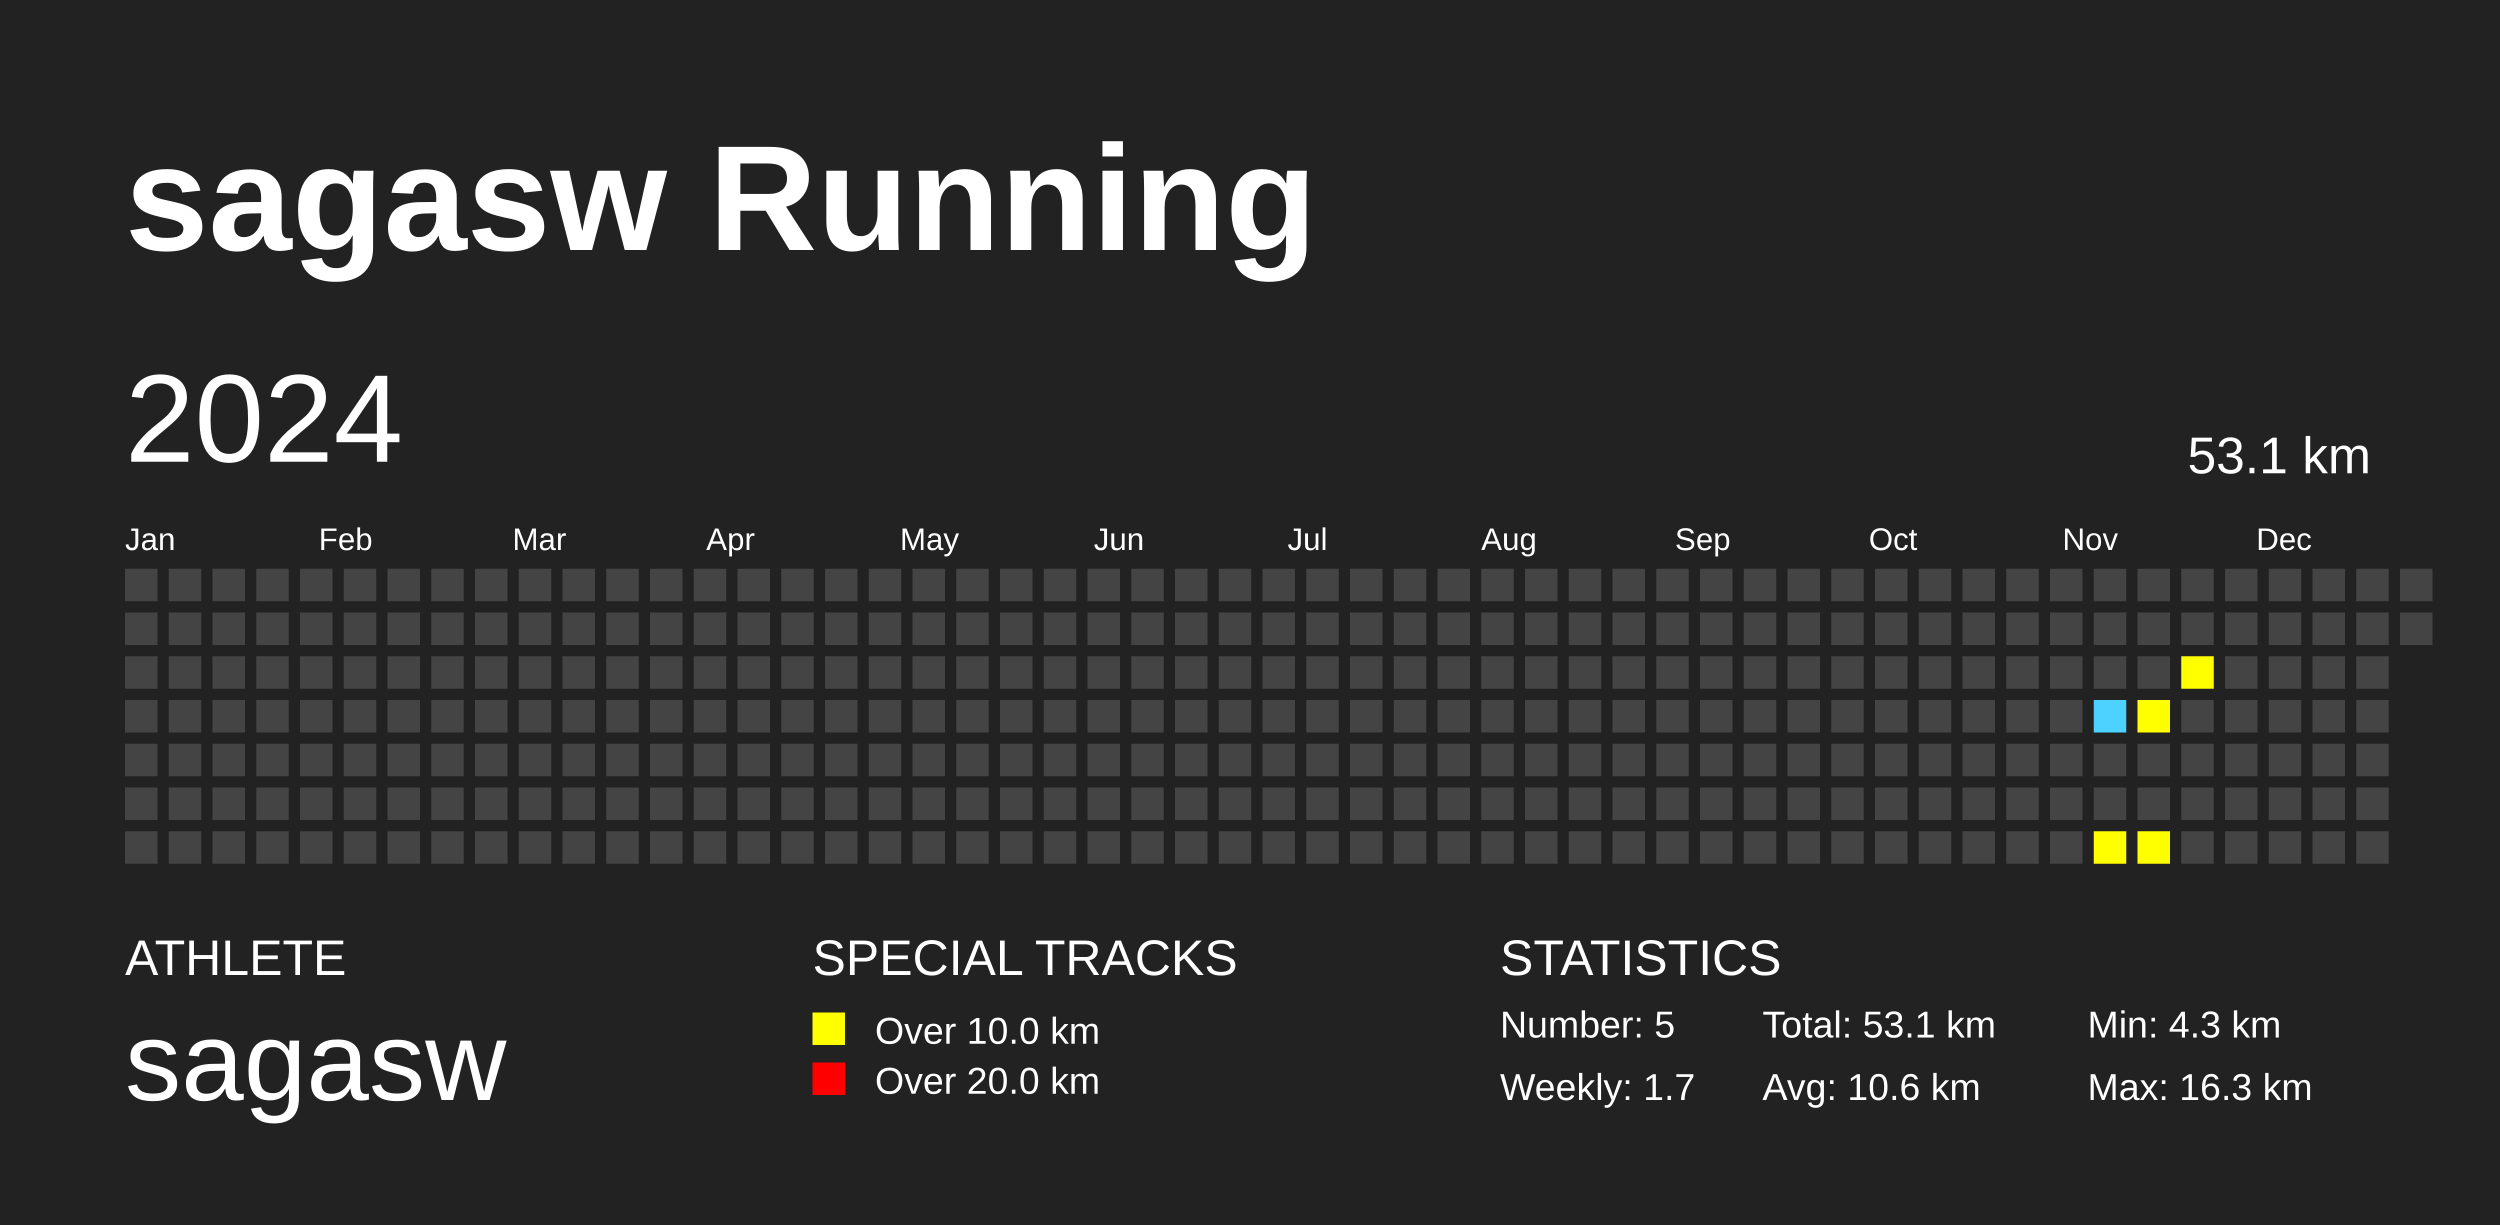
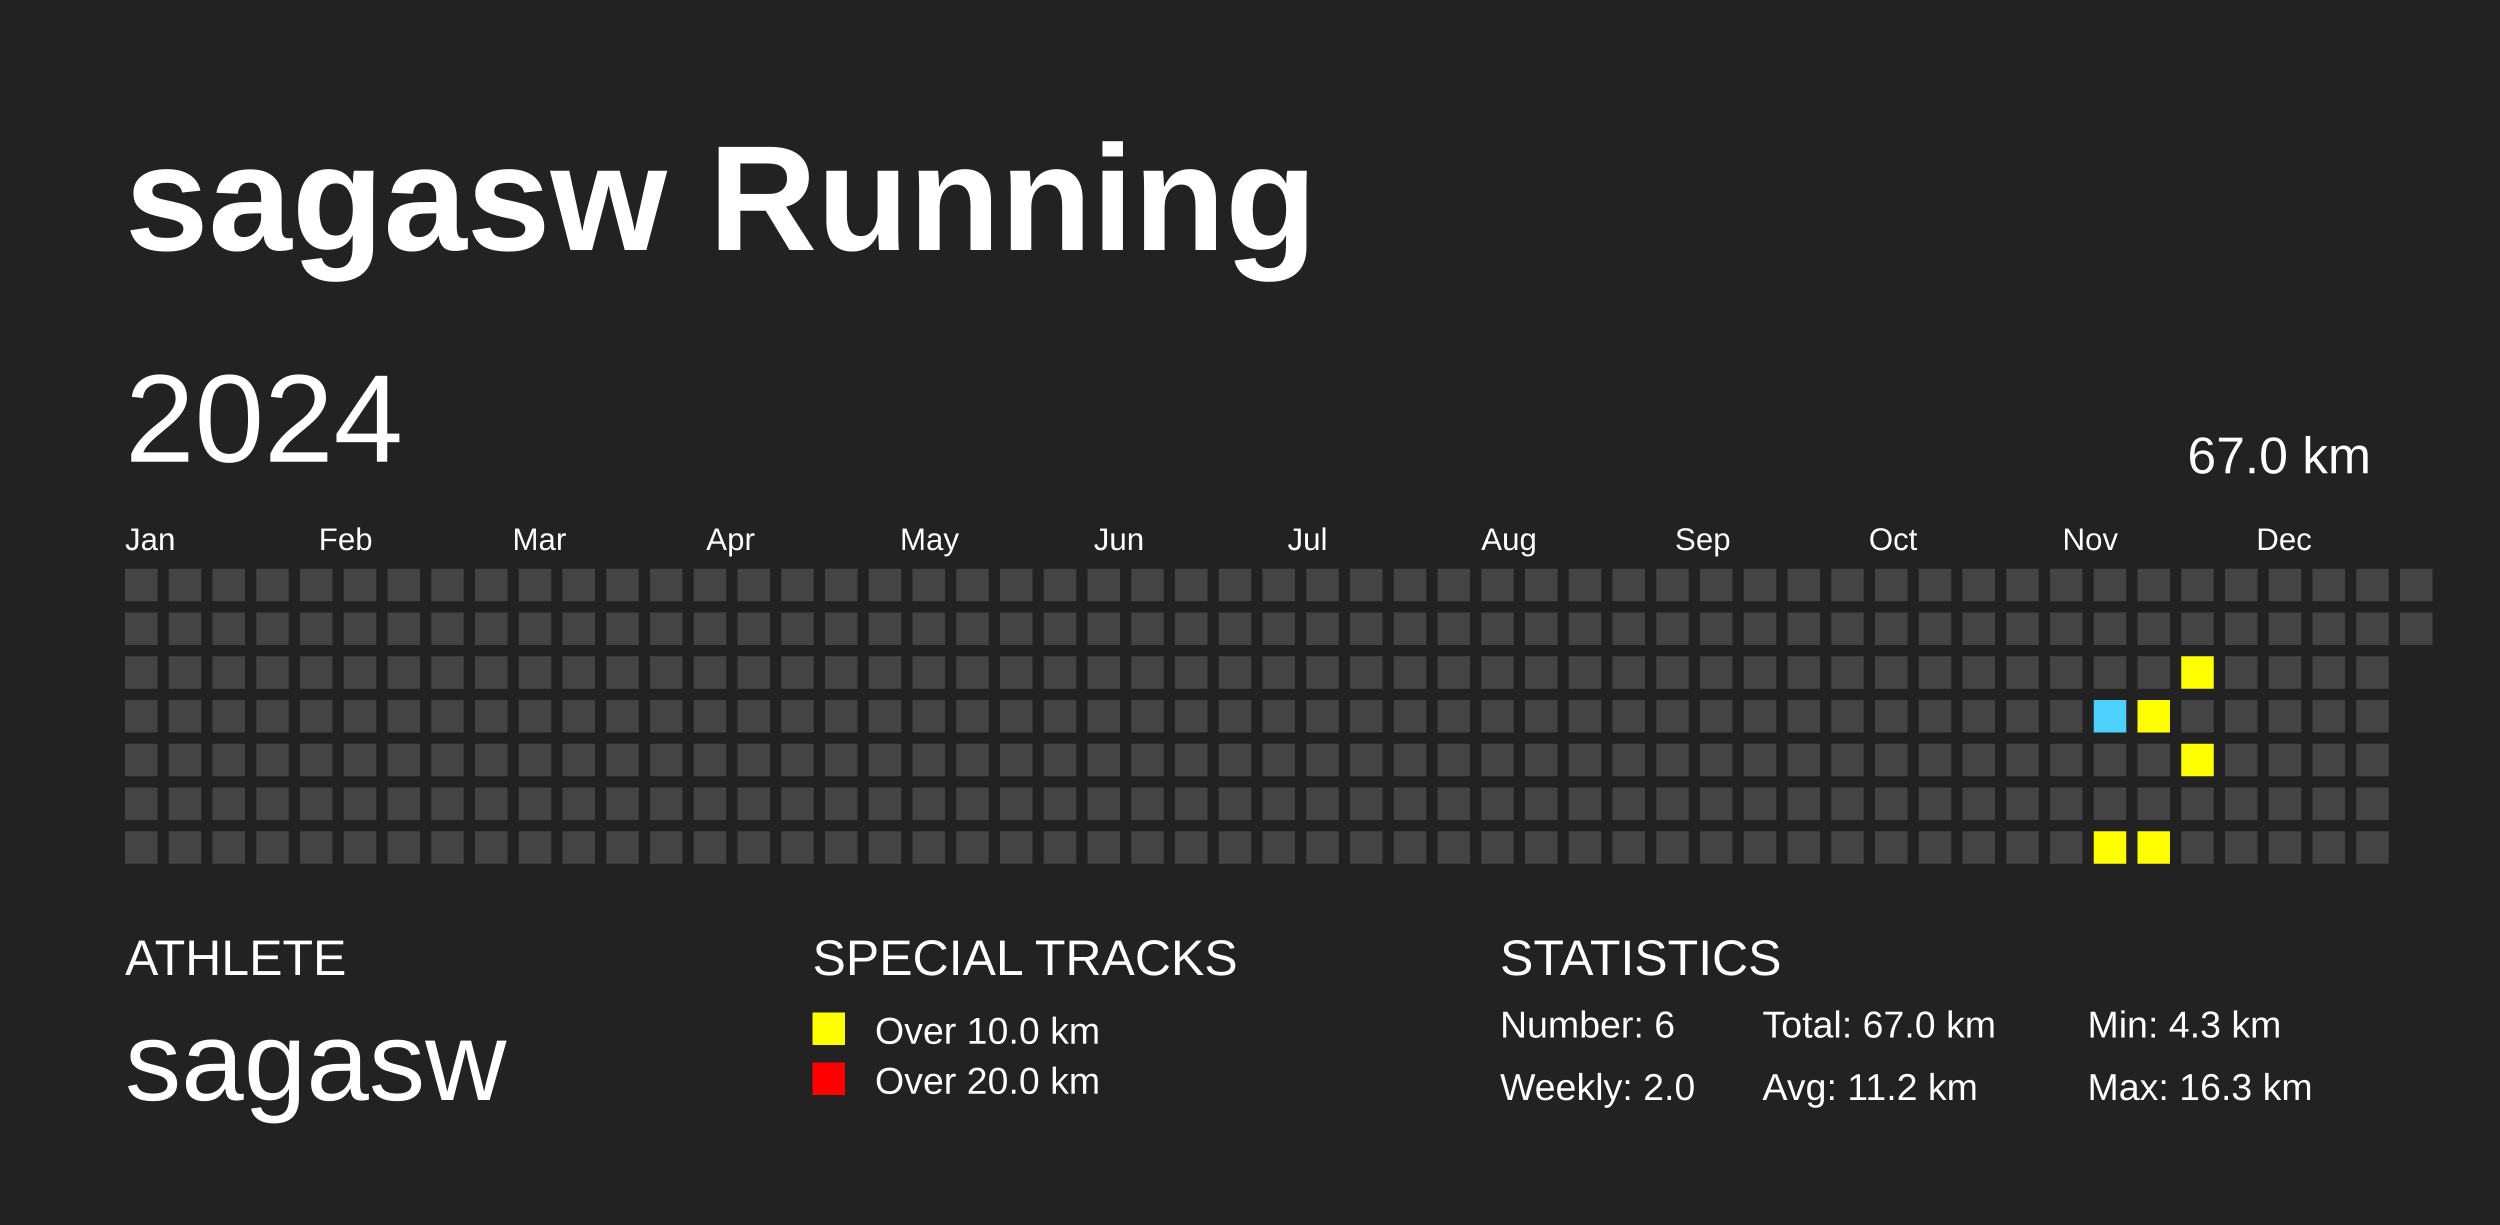
<svg xmlns="http://www.w3.org/2000/svg" baseProfile="full" height="98mm" version="1.1" viewBox="0,0,200,98" width="200mm">
  <defs />
  <rect fill="#222222" height="98" width="200" x="0" y="0" />
  <text fill="#FFFFFF" style="font-size:12px; font-family:Arial; font-weight:bold;" x="10" y="20">sagasw Running</text>
  <text fill="#FFFFFF" style="font-size:4px; font-family:Arial" x="10" y="78">ATHLETE</text>
  <text fill="#FFFFFF" style="font-size:9px; font-family:Arial" x="10" y="88">sagasw</text>
  <text fill="#FFFFFF" style="font-size:4px; font-family:Arial" x="65" y="78">SPECIAL TRACKS</text>
  <rect fill="yellow" height="2.6" width="2.6" x="65" y="81" />
  <text fill="#FFFFFF" style="font-size:3px; font-family:Arial" x="70" y="83.5">Over 10.0 km</text>
  <rect fill="red" height="2.6" width="2.6" x="65" y="85" />
  <text fill="#FFFFFF" style="font-size:3px; font-family:Arial" x="70" y="87.5">Over 20.0 km</text>
  <text fill="#FFFFFF" style="font-size:4px; font-family:Arial" x="120" y="78">STATISTICS</text>
-   <text fill="#FFFFFF" style="font-size:3px; font-family:Arial" x="120" y="83">Number: 5</text>
-   <text fill="#FFFFFF" style="font-size:3px; font-family:Arial" x="120" y="88">Weekly: 1.7</text>
-   <text fill="#FFFFFF" style="font-size:3px; font-family:Arial" x="141" y="83">Total: 53.1 km</text>
-   <text fill="#FFFFFF" style="font-size:3px; font-family:Arial" x="141" y="88">Avg: 10.6 km</text>
+   <text fill="#FFFFFF" style="font-size:3px; font-family:Arial" x="120" y="83">Number: 6</text>
+   <text fill="#FFFFFF" style="font-size:3px; font-family:Arial" x="120" y="88">Weekly: 2.0</text>
+   <text fill="#FFFFFF" style="font-size:3px; font-family:Arial" x="141" y="83">Total: 67.0 km</text>
+   <text fill="#FFFFFF" style="font-size:3px; font-family:Arial" x="141" y="88">Avg: 11.2 km</text>
  <text fill="#FFFFFF" style="font-size:3px; font-family:Arial" x="167" y="83">Min: 4.3 km</text>
  <text fill="#FFFFFF" style="font-size:3px; font-family:Arial" x="167" y="88">Max: 16.3 km</text>
  <text dominant-baseline="hanging" fill="#FFFFFF" style="font-size:10.0px; font-family:Arial;" x="10" y="30">2024</text>
-   <text dominant-baseline="hanging" fill="#FFFFFF" style="font-size:4.125px; font-family:Arial;" x="175" y="35">53.1 km</text>
+   <text dominant-baseline="hanging" fill="#FFFFFF" style="font-size:4.125px; font-family:Arial;" x="175" y="35">67.0 km</text>
  <text fill="#FFFFFF" style="font-size:2.5px; font-family:Arial" x="10.0" y="44">Jan</text>
  <text fill="#FFFFFF" style="font-size:2.5px; font-family:Arial" x="25.5" y="44">Feb</text>
  <text fill="#FFFFFF" style="font-size:2.5px; font-family:Arial" x="41.0" y="44">Mar</text>
  <text fill="#FFFFFF" style="font-size:2.5px; font-family:Arial" x="56.5" y="44">Apr</text>
  <text fill="#FFFFFF" style="font-size:2.5px; font-family:Arial" x="72.0" y="44">May</text>
  <text fill="#FFFFFF" style="font-size:2.5px; font-family:Arial" x="87.5" y="44">Jun</text>
  <text fill="#FFFFFF" style="font-size:2.5px; font-family:Arial" x="103.0" y="44">Jul</text>
  <text fill="#FFFFFF" style="font-size:2.5px; font-family:Arial" x="118.5" y="44">Aug</text>
  <text fill="#FFFFFF" style="font-size:2.5px; font-family:Arial" x="134.0" y="44">Sep</text>
  <text fill="#FFFFFF" style="font-size:2.5px; font-family:Arial" x="149.5" y="44">Oct</text>
  <text fill="#FFFFFF" style="font-size:2.5px; font-family:Arial" x="165.0" y="44">Nov</text>
  <text fill="#FFFFFF" style="font-size:2.5px; font-family:Arial" x="180.5" y="44">Dec</text>
  <rect fill="#444444" height="2.6" width="2.6" x="10.0" y="45.5" />
  <rect fill="#444444" height="2.6" width="2.6" x="10.0" y="49.0" />
  <rect fill="#444444" height="2.6" width="2.6" x="10.0" y="52.5" />
  <rect fill="#444444" height="2.6" width="2.6" x="10.0" y="56.0" />
  <rect fill="#444444" height="2.6" width="2.6" x="10.0" y="59.5" />
  <rect fill="#444444" height="2.6" width="2.6" x="10.0" y="63.0" />
  <rect fill="#444444" height="2.6" width="2.6" x="10.0" y="66.5" />
  <rect fill="#444444" height="2.6" width="2.6" x="13.5" y="45.5" />
  <rect fill="#444444" height="2.6" width="2.6" x="13.5" y="49.0" />
  <rect fill="#444444" height="2.6" width="2.6" x="13.5" y="52.5" />
  <rect fill="#444444" height="2.6" width="2.6" x="13.5" y="56.0" />
  <rect fill="#444444" height="2.6" width="2.6" x="13.5" y="59.5" />
  <rect fill="#444444" height="2.6" width="2.6" x="13.5" y="63.0" />
  <rect fill="#444444" height="2.6" width="2.6" x="13.5" y="66.5" />
  <rect fill="#444444" height="2.6" width="2.6" x="17.0" y="45.5" />
  <rect fill="#444444" height="2.6" width="2.6" x="17.0" y="49.0" />
  <rect fill="#444444" height="2.6" width="2.6" x="17.0" y="52.5" />
  <rect fill="#444444" height="2.6" width="2.6" x="17.0" y="56.0" />
  <rect fill="#444444" height="2.6" width="2.6" x="17.0" y="59.5" />
  <rect fill="#444444" height="2.6" width="2.6" x="17.0" y="63.0" />
  <rect fill="#444444" height="2.6" width="2.6" x="17.0" y="66.5" />
  <rect fill="#444444" height="2.6" width="2.6" x="20.5" y="45.5" />
  <rect fill="#444444" height="2.6" width="2.6" x="20.5" y="49.0" />
  <rect fill="#444444" height="2.6" width="2.6" x="20.5" y="52.5" />
  <rect fill="#444444" height="2.6" width="2.6" x="20.5" y="56.0" />
  <rect fill="#444444" height="2.6" width="2.6" x="20.5" y="59.5" />
  <rect fill="#444444" height="2.6" width="2.6" x="20.5" y="63.0" />
  <rect fill="#444444" height="2.6" width="2.6" x="20.5" y="66.5" />
  <rect fill="#444444" height="2.6" width="2.6" x="24.0" y="45.5" />
  <rect fill="#444444" height="2.6" width="2.6" x="24.0" y="49.0" />
  <rect fill="#444444" height="2.6" width="2.6" x="24.0" y="52.5" />
  <rect fill="#444444" height="2.6" width="2.6" x="24.0" y="56.0" />
  <rect fill="#444444" height="2.6" width="2.6" x="24.0" y="59.5" />
  <rect fill="#444444" height="2.6" width="2.6" x="24.0" y="63.0" />
  <rect fill="#444444" height="2.6" width="2.6" x="24.0" y="66.5" />
  <rect fill="#444444" height="2.6" width="2.6" x="27.5" y="45.5" />
  <rect fill="#444444" height="2.6" width="2.6" x="27.5" y="49.0" />
  <rect fill="#444444" height="2.6" width="2.6" x="27.5" y="52.5" />
  <rect fill="#444444" height="2.6" width="2.6" x="27.5" y="56.0" />
  <rect fill="#444444" height="2.6" width="2.6" x="27.5" y="59.5" />
  <rect fill="#444444" height="2.6" width="2.6" x="27.5" y="63.0" />
  <rect fill="#444444" height="2.6" width="2.6" x="27.5" y="66.5" />
  <rect fill="#444444" height="2.6" width="2.6" x="31.0" y="45.5" />
  <rect fill="#444444" height="2.6" width="2.6" x="31.0" y="49.0" />
  <rect fill="#444444" height="2.6" width="2.6" x="31.0" y="52.5" />
  <rect fill="#444444" height="2.6" width="2.6" x="31.0" y="56.0" />
  <rect fill="#444444" height="2.6" width="2.6" x="31.0" y="59.5" />
  <rect fill="#444444" height="2.6" width="2.6" x="31.0" y="63.0" />
  <rect fill="#444444" height="2.6" width="2.6" x="31.0" y="66.5" />
  <rect fill="#444444" height="2.6" width="2.6" x="34.5" y="45.5" />
  <rect fill="#444444" height="2.6" width="2.6" x="34.5" y="49.0" />
  <rect fill="#444444" height="2.6" width="2.6" x="34.5" y="52.5" />
  <rect fill="#444444" height="2.6" width="2.6" x="34.5" y="56.0" />
  <rect fill="#444444" height="2.6" width="2.6" x="34.5" y="59.5" />
  <rect fill="#444444" height="2.6" width="2.6" x="34.5" y="63.0" />
  <rect fill="#444444" height="2.6" width="2.6" x="34.5" y="66.5" />
  <rect fill="#444444" height="2.6" width="2.6" x="38.0" y="45.5" />
  <rect fill="#444444" height="2.6" width="2.6" x="38.0" y="49.0" />
  <rect fill="#444444" height="2.6" width="2.6" x="38.0" y="52.5" />
  <rect fill="#444444" height="2.6" width="2.6" x="38.0" y="56.0" />
  <rect fill="#444444" height="2.6" width="2.6" x="38.0" y="59.5" />
  <rect fill="#444444" height="2.6" width="2.6" x="38.0" y="63.0" />
  <rect fill="#444444" height="2.6" width="2.6" x="38.0" y="66.5" />
  <rect fill="#444444" height="2.6" width="2.6" x="41.5" y="45.5" />
  <rect fill="#444444" height="2.6" width="2.6" x="41.5" y="49.0" />
  <rect fill="#444444" height="2.6" width="2.6" x="41.5" y="52.5" />
  <rect fill="#444444" height="2.6" width="2.6" x="41.5" y="56.0" />
  <rect fill="#444444" height="2.6" width="2.6" x="41.5" y="59.5" />
  <rect fill="#444444" height="2.6" width="2.6" x="41.5" y="63.0" />
  <rect fill="#444444" height="2.6" width="2.6" x="41.5" y="66.5" />
  <rect fill="#444444" height="2.6" width="2.6" x="45.0" y="45.5" />
  <rect fill="#444444" height="2.6" width="2.6" x="45.0" y="49.0" />
  <rect fill="#444444" height="2.6" width="2.6" x="45.0" y="52.5" />
  <rect fill="#444444" height="2.6" width="2.6" x="45.0" y="56.0" />
  <rect fill="#444444" height="2.6" width="2.6" x="45.0" y="59.5" />
  <rect fill="#444444" height="2.6" width="2.6" x="45.0" y="63.0" />
  <rect fill="#444444" height="2.6" width="2.6" x="45.0" y="66.5" />
  <rect fill="#444444" height="2.6" width="2.6" x="48.5" y="45.5" />
  <rect fill="#444444" height="2.6" width="2.6" x="48.5" y="49.0" />
  <rect fill="#444444" height="2.6" width="2.6" x="48.5" y="52.5" />
  <rect fill="#444444" height="2.6" width="2.6" x="48.5" y="56.0" />
  <rect fill="#444444" height="2.6" width="2.6" x="48.5" y="59.5" />
  <rect fill="#444444" height="2.6" width="2.6" x="48.5" y="63.0" />
  <rect fill="#444444" height="2.6" width="2.6" x="48.5" y="66.5" />
  <rect fill="#444444" height="2.6" width="2.6" x="52.0" y="45.5" />
  <rect fill="#444444" height="2.6" width="2.6" x="52.0" y="49.0" />
  <rect fill="#444444" height="2.6" width="2.6" x="52.0" y="52.5" />
  <rect fill="#444444" height="2.6" width="2.6" x="52.0" y="56.0" />
  <rect fill="#444444" height="2.6" width="2.6" x="52.0" y="59.5" />
  <rect fill="#444444" height="2.6" width="2.6" x="52.0" y="63.0" />
  <rect fill="#444444" height="2.6" width="2.6" x="52.0" y="66.5" />
  <rect fill="#444444" height="2.6" width="2.6" x="55.5" y="45.5" />
  <rect fill="#444444" height="2.6" width="2.6" x="55.5" y="49.0" />
  <rect fill="#444444" height="2.6" width="2.6" x="55.5" y="52.5" />
  <rect fill="#444444" height="2.6" width="2.6" x="55.5" y="56.0" />
  <rect fill="#444444" height="2.6" width="2.6" x="55.5" y="59.5" />
  <rect fill="#444444" height="2.6" width="2.6" x="55.5" y="63.0" />
  <rect fill="#444444" height="2.6" width="2.6" x="55.5" y="66.5" />
  <rect fill="#444444" height="2.6" width="2.6" x="59.0" y="45.5" />
  <rect fill="#444444" height="2.6" width="2.6" x="59.0" y="49.0" />
  <rect fill="#444444" height="2.6" width="2.6" x="59.0" y="52.5" />
  <rect fill="#444444" height="2.6" width="2.6" x="59.0" y="56.0" />
  <rect fill="#444444" height="2.6" width="2.6" x="59.0" y="59.5" />
  <rect fill="#444444" height="2.6" width="2.6" x="59.0" y="63.0" />
  <rect fill="#444444" height="2.6" width="2.6" x="59.0" y="66.5" />
  <rect fill="#444444" height="2.6" width="2.6" x="62.5" y="45.5" />
  <rect fill="#444444" height="2.6" width="2.6" x="62.5" y="49.0" />
  <rect fill="#444444" height="2.6" width="2.6" x="62.5" y="52.5" />
  <rect fill="#444444" height="2.6" width="2.6" x="62.5" y="56.0" />
  <rect fill="#444444" height="2.6" width="2.6" x="62.5" y="59.5" />
  <rect fill="#444444" height="2.6" width="2.6" x="62.5" y="63.0" />
  <rect fill="#444444" height="2.6" width="2.6" x="62.5" y="66.5" />
  <rect fill="#444444" height="2.6" width="2.6" x="66.0" y="45.5" />
  <rect fill="#444444" height="2.6" width="2.6" x="66.0" y="49.0" />
  <rect fill="#444444" height="2.6" width="2.6" x="66.0" y="52.5" />
  <rect fill="#444444" height="2.6" width="2.6" x="66.0" y="56.0" />
  <rect fill="#444444" height="2.6" width="2.6" x="66.0" y="59.5" />
  <rect fill="#444444" height="2.6" width="2.6" x="66.0" y="63.0" />
  <rect fill="#444444" height="2.6" width="2.6" x="66.0" y="66.5" />
  <rect fill="#444444" height="2.6" width="2.6" x="69.5" y="45.5" />
  <rect fill="#444444" height="2.6" width="2.6" x="69.5" y="49.0" />
  <rect fill="#444444" height="2.6" width="2.6" x="69.5" y="52.5" />
  <rect fill="#444444" height="2.6" width="2.6" x="69.5" y="56.0" />
  <rect fill="#444444" height="2.6" width="2.6" x="69.5" y="59.5" />
  <rect fill="#444444" height="2.6" width="2.6" x="69.5" y="63.0" />
  <rect fill="#444444" height="2.6" width="2.6" x="69.5" y="66.5" />
  <rect fill="#444444" height="2.6" width="2.6" x="73.0" y="45.5" />
  <rect fill="#444444" height="2.6" width="2.6" x="73.0" y="49.0" />
  <rect fill="#444444" height="2.6" width="2.6" x="73.0" y="52.5" />
  <rect fill="#444444" height="2.6" width="2.6" x="73.0" y="56.0" />
  <rect fill="#444444" height="2.6" width="2.6" x="73.0" y="59.5" />
  <rect fill="#444444" height="2.6" width="2.6" x="73.0" y="63.0" />
  <rect fill="#444444" height="2.6" width="2.6" x="73.0" y="66.5" />
  <rect fill="#444444" height="2.6" width="2.6" x="76.5" y="45.5" />
  <rect fill="#444444" height="2.6" width="2.6" x="76.5" y="49.0" />
  <rect fill="#444444" height="2.6" width="2.6" x="76.5" y="52.5" />
  <rect fill="#444444" height="2.6" width="2.6" x="76.5" y="56.0" />
  <rect fill="#444444" height="2.6" width="2.6" x="76.5" y="59.5" />
  <rect fill="#444444" height="2.6" width="2.6" x="76.5" y="63.0" />
  <rect fill="#444444" height="2.6" width="2.6" x="76.5" y="66.5" />
  <rect fill="#444444" height="2.6" width="2.6" x="80.0" y="45.5" />
  <rect fill="#444444" height="2.6" width="2.6" x="80.0" y="49.0" />
  <rect fill="#444444" height="2.6" width="2.6" x="80.0" y="52.5" />
  <rect fill="#444444" height="2.6" width="2.6" x="80.0" y="56.0" />
  <rect fill="#444444" height="2.6" width="2.6" x="80.0" y="59.5" />
  <rect fill="#444444" height="2.6" width="2.6" x="80.0" y="63.0" />
  <rect fill="#444444" height="2.6" width="2.6" x="80.0" y="66.5" />
  <rect fill="#444444" height="2.6" width="2.6" x="83.5" y="45.5" />
  <rect fill="#444444" height="2.6" width="2.6" x="83.5" y="49.0" />
  <rect fill="#444444" height="2.6" width="2.6" x="83.5" y="52.5" />
  <rect fill="#444444" height="2.6" width="2.6" x="83.5" y="56.0" />
  <rect fill="#444444" height="2.6" width="2.6" x="83.5" y="59.5" />
  <rect fill="#444444" height="2.6" width="2.6" x="83.5" y="63.0" />
  <rect fill="#444444" height="2.6" width="2.6" x="83.5" y="66.5" />
  <rect fill="#444444" height="2.6" width="2.6" x="87.0" y="45.5" />
  <rect fill="#444444" height="2.6" width="2.6" x="87.0" y="49.0" />
  <rect fill="#444444" height="2.6" width="2.6" x="87.0" y="52.5" />
  <rect fill="#444444" height="2.6" width="2.6" x="87.0" y="56.0" />
  <rect fill="#444444" height="2.6" width="2.6" x="87.0" y="59.5" />
  <rect fill="#444444" height="2.6" width="2.6" x="87.0" y="63.0" />
  <rect fill="#444444" height="2.6" width="2.6" x="87.0" y="66.5" />
  <rect fill="#444444" height="2.6" width="2.6" x="90.5" y="45.5" />
  <rect fill="#444444" height="2.6" width="2.6" x="90.5" y="49.0" />
  <rect fill="#444444" height="2.6" width="2.6" x="90.5" y="52.5" />
  <rect fill="#444444" height="2.6" width="2.6" x="90.5" y="56.0" />
  <rect fill="#444444" height="2.6" width="2.6" x="90.5" y="59.5" />
  <rect fill="#444444" height="2.6" width="2.6" x="90.5" y="63.0" />
  <rect fill="#444444" height="2.6" width="2.6" x="90.5" y="66.5" />
  <rect fill="#444444" height="2.6" width="2.6" x="94.0" y="45.5" />
  <rect fill="#444444" height="2.6" width="2.6" x="94.0" y="49.0" />
  <rect fill="#444444" height="2.6" width="2.6" x="94.0" y="52.5" />
  <rect fill="#444444" height="2.6" width="2.6" x="94.0" y="56.0" />
  <rect fill="#444444" height="2.6" width="2.6" x="94.0" y="59.5" />
  <rect fill="#444444" height="2.6" width="2.6" x="94.0" y="63.0" />
  <rect fill="#444444" height="2.6" width="2.6" x="94.0" y="66.5" />
  <rect fill="#444444" height="2.6" width="2.6" x="97.5" y="45.5" />
  <rect fill="#444444" height="2.6" width="2.6" x="97.5" y="49.0" />
  <rect fill="#444444" height="2.6" width="2.6" x="97.5" y="52.5" />
  <rect fill="#444444" height="2.6" width="2.6" x="97.5" y="56.0" />
  <rect fill="#444444" height="2.6" width="2.6" x="97.5" y="59.5" />
  <rect fill="#444444" height="2.6" width="2.6" x="97.5" y="63.0" />
  <rect fill="#444444" height="2.6" width="2.6" x="97.5" y="66.5" />
  <rect fill="#444444" height="2.6" width="2.6" x="101.0" y="45.5" />
  <rect fill="#444444" height="2.6" width="2.6" x="101.0" y="49.0" />
  <rect fill="#444444" height="2.6" width="2.6" x="101.0" y="52.5" />
  <rect fill="#444444" height="2.6" width="2.6" x="101.0" y="56.0" />
  <rect fill="#444444" height="2.6" width="2.6" x="101.0" y="59.5" />
  <rect fill="#444444" height="2.6" width="2.6" x="101.0" y="63.0" />
  <rect fill="#444444" height="2.6" width="2.6" x="101.0" y="66.5" />
  <rect fill="#444444" height="2.6" width="2.6" x="104.5" y="45.5" />
  <rect fill="#444444" height="2.6" width="2.6" x="104.5" y="49.0" />
  <rect fill="#444444" height="2.6" width="2.6" x="104.5" y="52.5" />
  <rect fill="#444444" height="2.6" width="2.6" x="104.5" y="56.0" />
  <rect fill="#444444" height="2.6" width="2.6" x="104.5" y="59.5" />
  <rect fill="#444444" height="2.6" width="2.6" x="104.5" y="63.0" />
  <rect fill="#444444" height="2.6" width="2.6" x="104.5" y="66.5" />
  <rect fill="#444444" height="2.6" width="2.6" x="108.0" y="45.5" />
  <rect fill="#444444" height="2.6" width="2.6" x="108.0" y="49.0" />
  <rect fill="#444444" height="2.6" width="2.6" x="108.0" y="52.5" />
  <rect fill="#444444" height="2.6" width="2.6" x="108.0" y="56.0" />
  <rect fill="#444444" height="2.6" width="2.6" x="108.0" y="59.5" />
  <rect fill="#444444" height="2.6" width="2.6" x="108.0" y="63.0" />
  <rect fill="#444444" height="2.6" width="2.6" x="108.0" y="66.5" />
  <rect fill="#444444" height="2.6" width="2.6" x="111.5" y="45.5" />
  <rect fill="#444444" height="2.6" width="2.6" x="111.5" y="49.0" />
  <rect fill="#444444" height="2.6" width="2.6" x="111.5" y="52.5" />
  <rect fill="#444444" height="2.6" width="2.6" x="111.5" y="56.0" />
  <rect fill="#444444" height="2.6" width="2.6" x="111.5" y="59.5" />
  <rect fill="#444444" height="2.6" width="2.6" x="111.5" y="63.0" />
  <rect fill="#444444" height="2.6" width="2.6" x="111.5" y="66.5" />
  <rect fill="#444444" height="2.6" width="2.6" x="115.0" y="45.5" />
  <rect fill="#444444" height="2.6" width="2.6" x="115.0" y="49.0" />
  <rect fill="#444444" height="2.6" width="2.6" x="115.0" y="52.5" />
  <rect fill="#444444" height="2.6" width="2.6" x="115.0" y="56.0" />
  <rect fill="#444444" height="2.6" width="2.6" x="115.0" y="59.5" />
  <rect fill="#444444" height="2.6" width="2.6" x="115.0" y="63.0" />
  <rect fill="#444444" height="2.6" width="2.6" x="115.0" y="66.5" />
  <rect fill="#444444" height="2.6" width="2.6" x="118.5" y="45.5" />
  <rect fill="#444444" height="2.6" width="2.6" x="118.5" y="49.0" />
  <rect fill="#444444" height="2.6" width="2.6" x="118.5" y="52.5" />
  <rect fill="#444444" height="2.6" width="2.6" x="118.5" y="56.0" />
  <rect fill="#444444" height="2.6" width="2.6" x="118.5" y="59.5" />
  <rect fill="#444444" height="2.6" width="2.6" x="118.5" y="63.0" />
  <rect fill="#444444" height="2.6" width="2.6" x="118.5" y="66.5" />
  <rect fill="#444444" height="2.6" width="2.6" x="122.0" y="45.5" />
  <rect fill="#444444" height="2.6" width="2.6" x="122.0" y="49.0" />
  <rect fill="#444444" height="2.6" width="2.6" x="122.0" y="52.5" />
  <rect fill="#444444" height="2.6" width="2.6" x="122.0" y="56.0" />
  <rect fill="#444444" height="2.6" width="2.6" x="122.0" y="59.5" />
  <rect fill="#444444" height="2.6" width="2.6" x="122.0" y="63.0" />
  <rect fill="#444444" height="2.6" width="2.6" x="122.0" y="66.5" />
  <rect fill="#444444" height="2.6" width="2.6" x="125.5" y="45.5" />
  <rect fill="#444444" height="2.6" width="2.6" x="125.5" y="49.0" />
  <rect fill="#444444" height="2.6" width="2.6" x="125.5" y="52.5" />
  <rect fill="#444444" height="2.6" width="2.6" x="125.5" y="56.0" />
  <rect fill="#444444" height="2.6" width="2.6" x="125.5" y="59.5" />
  <rect fill="#444444" height="2.6" width="2.6" x="125.5" y="63.0" />
  <rect fill="#444444" height="2.6" width="2.6" x="125.5" y="66.5" />
  <rect fill="#444444" height="2.6" width="2.6" x="129.0" y="45.5" />
  <rect fill="#444444" height="2.6" width="2.6" x="129.0" y="49.0" />
  <rect fill="#444444" height="2.6" width="2.6" x="129.0" y="52.5" />
  <rect fill="#444444" height="2.6" width="2.6" x="129.0" y="56.0" />
  <rect fill="#444444" height="2.6" width="2.6" x="129.0" y="59.5" />
  <rect fill="#444444" height="2.6" width="2.6" x="129.0" y="63.0" />
  <rect fill="#444444" height="2.6" width="2.6" x="129.0" y="66.5" />
  <rect fill="#444444" height="2.6" width="2.6" x="132.5" y="45.5" />
  <rect fill="#444444" height="2.6" width="2.6" x="132.5" y="49.0" />
  <rect fill="#444444" height="2.6" width="2.6" x="132.5" y="52.5" />
  <rect fill="#444444" height="2.6" width="2.6" x="132.5" y="56.0" />
  <rect fill="#444444" height="2.6" width="2.6" x="132.5" y="59.5" />
  <rect fill="#444444" height="2.6" width="2.6" x="132.5" y="63.0" />
  <rect fill="#444444" height="2.6" width="2.6" x="132.5" y="66.5" />
  <rect fill="#444444" height="2.6" width="2.6" x="136.0" y="45.5" />
  <rect fill="#444444" height="2.6" width="2.6" x="136.0" y="49.0" />
  <rect fill="#444444" height="2.6" width="2.6" x="136.0" y="52.5" />
  <rect fill="#444444" height="2.6" width="2.6" x="136.0" y="56.0" />
  <rect fill="#444444" height="2.6" width="2.6" x="136.0" y="59.5" />
  <rect fill="#444444" height="2.6" width="2.6" x="136.0" y="63.0" />
  <rect fill="#444444" height="2.6" width="2.6" x="136.0" y="66.5" />
  <rect fill="#444444" height="2.6" width="2.6" x="139.5" y="45.5" />
  <rect fill="#444444" height="2.6" width="2.6" x="139.5" y="49.0" />
  <rect fill="#444444" height="2.6" width="2.6" x="139.5" y="52.5" />
  <rect fill="#444444" height="2.6" width="2.6" x="139.5" y="56.0" />
  <rect fill="#444444" height="2.6" width="2.6" x="139.5" y="59.5" />
  <rect fill="#444444" height="2.6" width="2.6" x="139.5" y="63.0" />
  <rect fill="#444444" height="2.6" width="2.6" x="139.5" y="66.5" />
  <rect fill="#444444" height="2.6" width="2.6" x="143.0" y="45.5" />
  <rect fill="#444444" height="2.6" width="2.6" x="143.0" y="49.0" />
  <rect fill="#444444" height="2.6" width="2.6" x="143.0" y="52.5" />
  <rect fill="#444444" height="2.6" width="2.6" x="143.0" y="56.0" />
  <rect fill="#444444" height="2.6" width="2.6" x="143.0" y="59.5" />
  <rect fill="#444444" height="2.6" width="2.6" x="143.0" y="63.0" />
  <rect fill="#444444" height="2.6" width="2.6" x="143.0" y="66.5" />
  <rect fill="#444444" height="2.6" width="2.6" x="146.5" y="45.5" />
  <rect fill="#444444" height="2.6" width="2.6" x="146.5" y="49.0" />
  <rect fill="#444444" height="2.6" width="2.6" x="146.5" y="52.5" />
  <rect fill="#444444" height="2.6" width="2.6" x="146.5" y="56.0" />
  <rect fill="#444444" height="2.6" width="2.6" x="146.5" y="59.5" />
  <rect fill="#444444" height="2.6" width="2.6" x="146.5" y="63.0" />
  <rect fill="#444444" height="2.6" width="2.6" x="146.5" y="66.5" />
  <rect fill="#444444" height="2.6" width="2.6" x="150.0" y="45.5" />
  <rect fill="#444444" height="2.6" width="2.6" x="150.0" y="49.0" />
  <rect fill="#444444" height="2.6" width="2.6" x="150.0" y="52.5" />
  <rect fill="#444444" height="2.6" width="2.6" x="150.0" y="56.0" />
  <rect fill="#444444" height="2.6" width="2.6" x="150.0" y="59.5" />
  <rect fill="#444444" height="2.6" width="2.6" x="150.0" y="63.0" />
  <rect fill="#444444" height="2.6" width="2.6" x="150.0" y="66.5" />
  <rect fill="#444444" height="2.6" width="2.6" x="153.5" y="45.5" />
  <rect fill="#444444" height="2.6" width="2.6" x="153.5" y="49.0" />
  <rect fill="#444444" height="2.6" width="2.6" x="153.5" y="52.5" />
  <rect fill="#444444" height="2.6" width="2.6" x="153.5" y="56.0" />
  <rect fill="#444444" height="2.6" width="2.6" x="153.5" y="59.5" />
  <rect fill="#444444" height="2.6" width="2.6" x="153.5" y="63.0" />
  <rect fill="#444444" height="2.6" width="2.6" x="153.5" y="66.5" />
  <rect fill="#444444" height="2.6" width="2.6" x="157.0" y="45.5" />
  <rect fill="#444444" height="2.6" width="2.6" x="157.0" y="49.0" />
  <rect fill="#444444" height="2.6" width="2.6" x="157.0" y="52.5" />
  <rect fill="#444444" height="2.6" width="2.6" x="157.0" y="56.0" />
  <rect fill="#444444" height="2.6" width="2.6" x="157.0" y="59.5" />
  <rect fill="#444444" height="2.6" width="2.6" x="157.0" y="63.0" />
  <rect fill="#444444" height="2.6" width="2.6" x="157.0" y="66.5" />
  <rect fill="#444444" height="2.6" width="2.6" x="160.5" y="45.5" />
  <rect fill="#444444" height="2.6" width="2.6" x="160.5" y="49.0" />
  <rect fill="#444444" height="2.6" width="2.6" x="160.5" y="52.5" />
  <rect fill="#444444" height="2.6" width="2.6" x="160.5" y="56.0" />
  <rect fill="#444444" height="2.6" width="2.6" x="160.5" y="59.5" />
  <rect fill="#444444" height="2.6" width="2.6" x="160.5" y="63.0" />
  <rect fill="#444444" height="2.6" width="2.6" x="160.5" y="66.5" />
  <rect fill="#444444" height="2.6" width="2.6" x="164.0" y="45.5" />
  <rect fill="#444444" height="2.6" width="2.6" x="164.0" y="49.0" />
  <rect fill="#444444" height="2.6" width="2.6" x="164.0" y="52.5" />
  <rect fill="#444444" height="2.6" width="2.6" x="164.0" y="56.0" />
  <rect fill="#444444" height="2.6" width="2.6" x="164.0" y="59.5" />
  <rect fill="#444444" height="2.6" width="2.6" x="164.0" y="63.0" />
  <rect fill="#444444" height="2.6" width="2.6" x="164.0" y="66.5" />
  <rect fill="#444444" height="2.6" width="2.6" x="167.5" y="45.5" />
  <rect fill="#444444" height="2.6" width="2.6" x="167.5" y="49.0" />
  <rect fill="#444444" height="2.6" width="2.6" x="167.5" y="52.5" />
  <rect fill="#4DD2FF" height="2.6" width="2.6" x="167.5" y="56.0" />
  <rect fill="#444444" height="2.6" width="2.6" x="167.5" y="59.5" />
  <rect fill="#444444" height="2.6" width="2.6" x="167.5" y="63.0" />
  <rect fill="yellow" height="2.6" width="2.6" x="167.5" y="66.5" />
  <rect fill="#444444" height="2.6" width="2.6" x="171.0" y="45.5" />
  <rect fill="#444444" height="2.6" width="2.6" x="171.0" y="49.0" />
  <rect fill="#444444" height="2.6" width="2.6" x="171.0" y="52.5" />
  <rect fill="yellow" height="2.6" width="2.6" x="171.0" y="56.0" />
  <rect fill="#444444" height="2.6" width="2.6" x="171.0" y="59.5" />
  <rect fill="#444444" height="2.6" width="2.6" x="171.0" y="63.0" />
  <rect fill="yellow" height="2.6" width="2.6" x="171.0" y="66.5" />
  <rect fill="#444444" height="2.6" width="2.6" x="174.5" y="45.5" />
  <rect fill="#444444" height="2.6" width="2.6" x="174.5" y="49.0" />
  <rect fill="yellow" height="2.6" width="2.6" x="174.5" y="52.5" />
  <rect fill="#444444" height="2.6" width="2.6" x="174.5" y="56.0" />
-   <rect fill="#444444" height="2.6" width="2.6" x="174.5" y="59.5" />
+   <rect fill="yellow" height="2.6" width="2.6" x="174.5" y="59.5" />
  <rect fill="#444444" height="2.6" width="2.6" x="174.5" y="63.0" />
  <rect fill="#444444" height="2.6" width="2.6" x="174.5" y="66.5" />
  <rect fill="#444444" height="2.6" width="2.6" x="178.0" y="45.5" />
  <rect fill="#444444" height="2.6" width="2.6" x="178.0" y="49.0" />
  <rect fill="#444444" height="2.6" width="2.6" x="178.0" y="52.5" />
  <rect fill="#444444" height="2.6" width="2.6" x="178.0" y="56.0" />
  <rect fill="#444444" height="2.6" width="2.6" x="178.0" y="59.5" />
  <rect fill="#444444" height="2.6" width="2.6" x="178.0" y="63.0" />
  <rect fill="#444444" height="2.6" width="2.6" x="178.0" y="66.5" />
  <rect fill="#444444" height="2.6" width="2.6" x="181.5" y="45.5" />
  <rect fill="#444444" height="2.6" width="2.6" x="181.5" y="49.0" />
  <rect fill="#444444" height="2.6" width="2.6" x="181.5" y="52.5" />
  <rect fill="#444444" height="2.6" width="2.6" x="181.5" y="56.0" />
  <rect fill="#444444" height="2.6" width="2.6" x="181.5" y="59.5" />
  <rect fill="#444444" height="2.6" width="2.6" x="181.5" y="63.0" />
  <rect fill="#444444" height="2.6" width="2.6" x="181.5" y="66.5" />
  <rect fill="#444444" height="2.6" width="2.6" x="185.0" y="45.5" />
  <rect fill="#444444" height="2.6" width="2.6" x="185.0" y="49.0" />
  <rect fill="#444444" height="2.6" width="2.6" x="185.0" y="52.5" />
  <rect fill="#444444" height="2.6" width="2.6" x="185.0" y="56.0" />
  <rect fill="#444444" height="2.6" width="2.6" x="185.0" y="59.5" />
  <rect fill="#444444" height="2.6" width="2.6" x="185.0" y="63.0" />
  <rect fill="#444444" height="2.6" width="2.6" x="185.0" y="66.5" />
  <rect fill="#444444" height="2.6" width="2.6" x="188.5" y="45.5" />
  <rect fill="#444444" height="2.6" width="2.6" x="188.5" y="49.0" />
  <rect fill="#444444" height="2.6" width="2.6" x="188.5" y="52.5" />
  <rect fill="#444444" height="2.6" width="2.6" x="188.5" y="56.0" />
  <rect fill="#444444" height="2.6" width="2.6" x="188.5" y="59.5" />
  <rect fill="#444444" height="2.6" width="2.6" x="188.5" y="63.0" />
  <rect fill="#444444" height="2.6" width="2.6" x="188.5" y="66.5" />
  <rect fill="#444444" height="2.6" width="2.6" x="192.0" y="45.5" />
  <rect fill="#444444" height="2.6" width="2.6" x="192.0" y="49.0" />
</svg>
